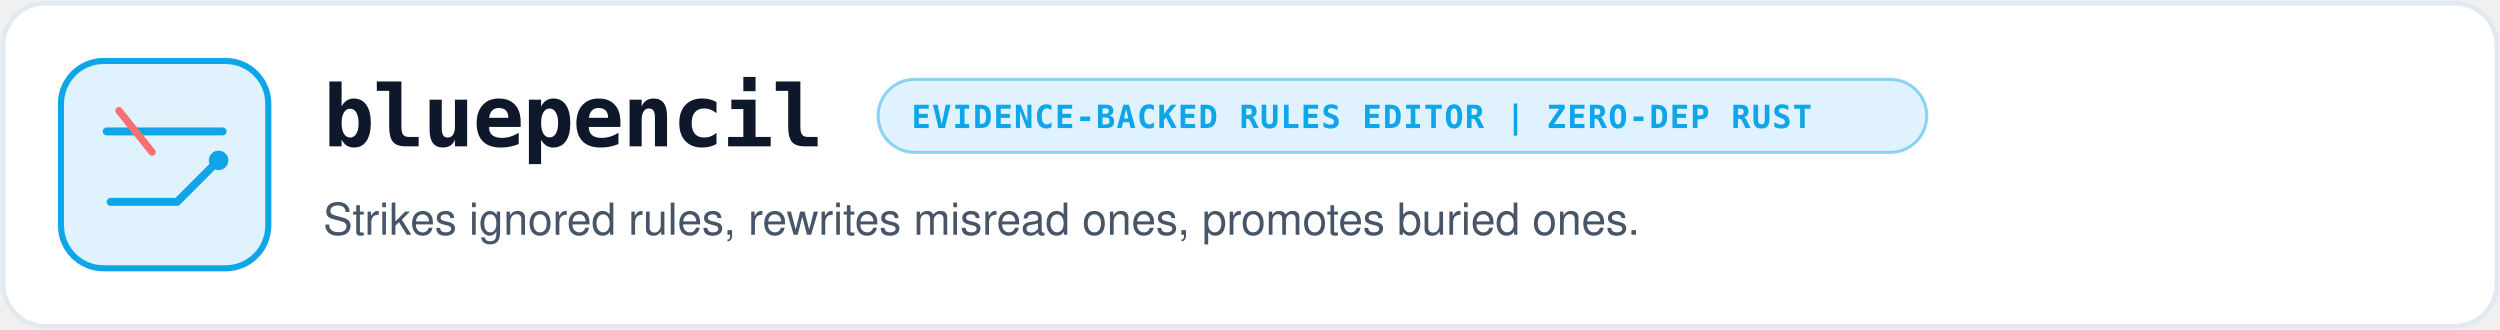
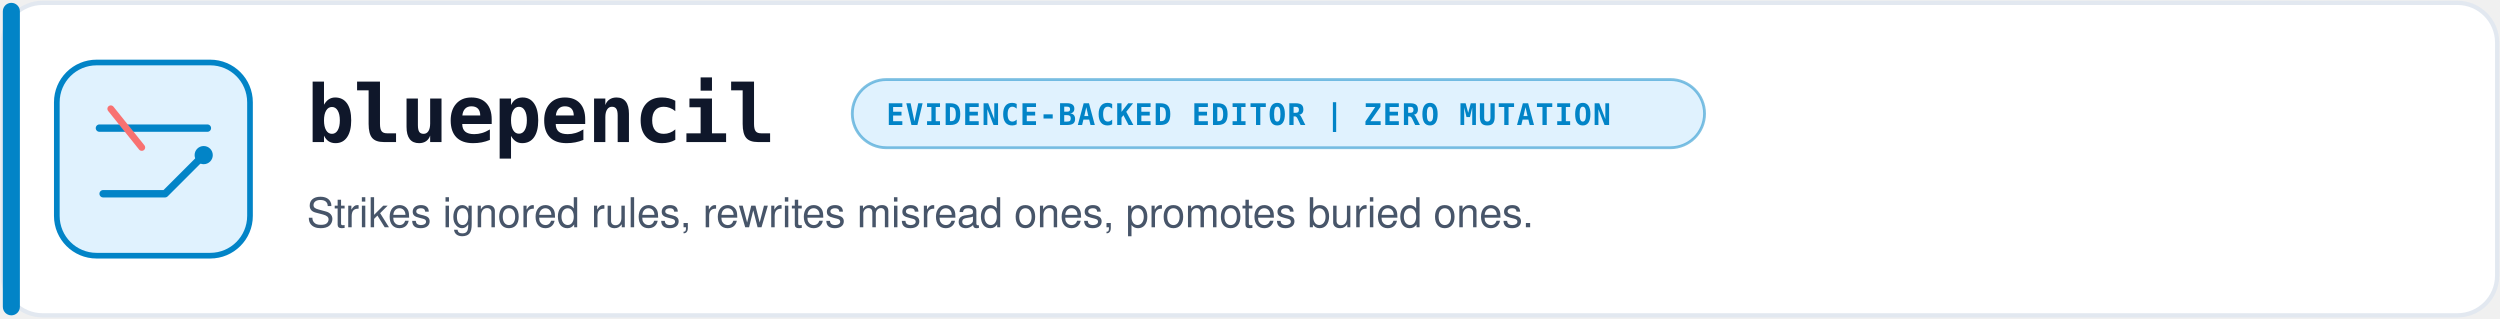
- <svg xmlns="http://www.w3.org/2000/svg" viewBox="0 0 820 108" width="820" height="108" role="img" aria-label="bluepencil brand lockup">
-   <rect x="1" y="1" width="818" height="106" rx="14" fill="#FFFFFF" stroke="#E2E8F0" stroke-width="1.5" />
-   <rect x="20" y="20" width="68" height="68" rx="14" fill="#E0F2FE" stroke="#0EA5E9" stroke-width="2" />
-   <line x1="35.0" y1="43.1" x2="73.0" y2="43.1" stroke="#0EA5E9" stroke-width="2.6" stroke-linecap="round" />
-   <line x1="39.0" y1="36.3" x2="49.9" y2="49.9" stroke="#F87171" stroke-width="2.4" stroke-linecap="round" />
-   <path d="M 36.3 66.2 L 58.1 66.2 L 71.7 52.6" fill="none" stroke="#0EA5E9" stroke-width="2.6" stroke-linecap="round" stroke-linejoin="round" />
-   <circle cx="71.7" cy="52.6" r="3.2" fill="#0EA5E9" />
-   <text x="106" y="48" font-family="ui-monospace, SFMono-Regular, Menlo, Consolas, monospace" font-size="28" font-weight="700" fill="#0F172A" letter-spacing="-0.5">bluepencil</text>
-   <rect x="288" y="26" width="344" height="24" rx="12" fill="#E0F2FE" stroke="#0EA5E9" stroke-opacity="0.45" stroke-width="1" />
-   <text x="299" y="42" font-family="ui-monospace, SFMono-Regular, Menlo, Consolas, monospace" font-size="10.5" font-weight="600" fill="#0EA5E9" letter-spacing="0.4">EVIDENCE-BACKED RULES EDITOR  |  ZERO-DEP RUST</text>
-   <text x="106" y="77" font-family="-apple-system, BlinkMacSystemFont, 'Segoe UI', Helvetica, Arial, sans-serif" font-size="14.5" font-weight="500" fill="#475569">Strikes ignored rules, rewrites misread ones, promotes buried ones.</text>
+ <svg xmlns="http://www.w3.org/2000/svg" viewBox="0 0 880 112" width="880" height="112" role="img" aria-label="bluepencil brand lockup">
+   <rect x="1" y="1" width="878" height="110" rx="14" fill="#FFFFFF" stroke="#E2E8F0" stroke-width="1.5" />
+   <rect x="1" y="1" width="6" height="110" rx="3" fill="#0284C7" />
+   <rect x="20" y="22" width="68" height="68" rx="14" fill="#E0F2FE" stroke="#0284C7" stroke-width="2" />
+   <line x1="35.0" y1="45.1" x2="73.0" y2="45.1" stroke="#0284C7" stroke-width="2.6" stroke-linecap="round" />
+   <line x1="39.0" y1="38.3" x2="49.9" y2="51.9" stroke="#F87171" stroke-width="2.4" stroke-linecap="round" />
+   <path d="M 36.3 68.2 L 58.1 68.2 L 71.7 54.6" fill="none" stroke="#0284C7" stroke-width="2.6" stroke-linecap="round" stroke-linejoin="round" />
+   <circle cx="71.7" cy="54.6" r="3.2" fill="#0284C7" />
+   <text x="108" y="50" font-family="ui-monospace, SFMono-Regular, Menlo, Consolas, monospace" font-size="28" font-weight="700" fill="#0F172A" letter-spacing="-0.4">bluepencil</text>
+   <rect x="300" y="28" width="300" height="24" rx="12" fill="#E0F2FE" stroke="#0284C7" stroke-opacity="0.5" stroke-width="1" />
+   <text x="312" y="44" font-family="ui-monospace, SFMono-Regular, Menlo, Consolas, monospace" font-size="10.5" font-weight="600" fill="#0284C7" letter-spacing="0.4">EVIDENCE-BACKED EDITOR  |  ZERO MUTATION</text>
+   <text x="108" y="80" font-family="-apple-system, BlinkMacSystemFont, 'Segoe UI', Helvetica, Arial, sans-serif" font-size="14.5" font-weight="500" fill="#475569">Strikes ignored rules, rewrites misread ones, promotes buried ones.</text>
</svg>
